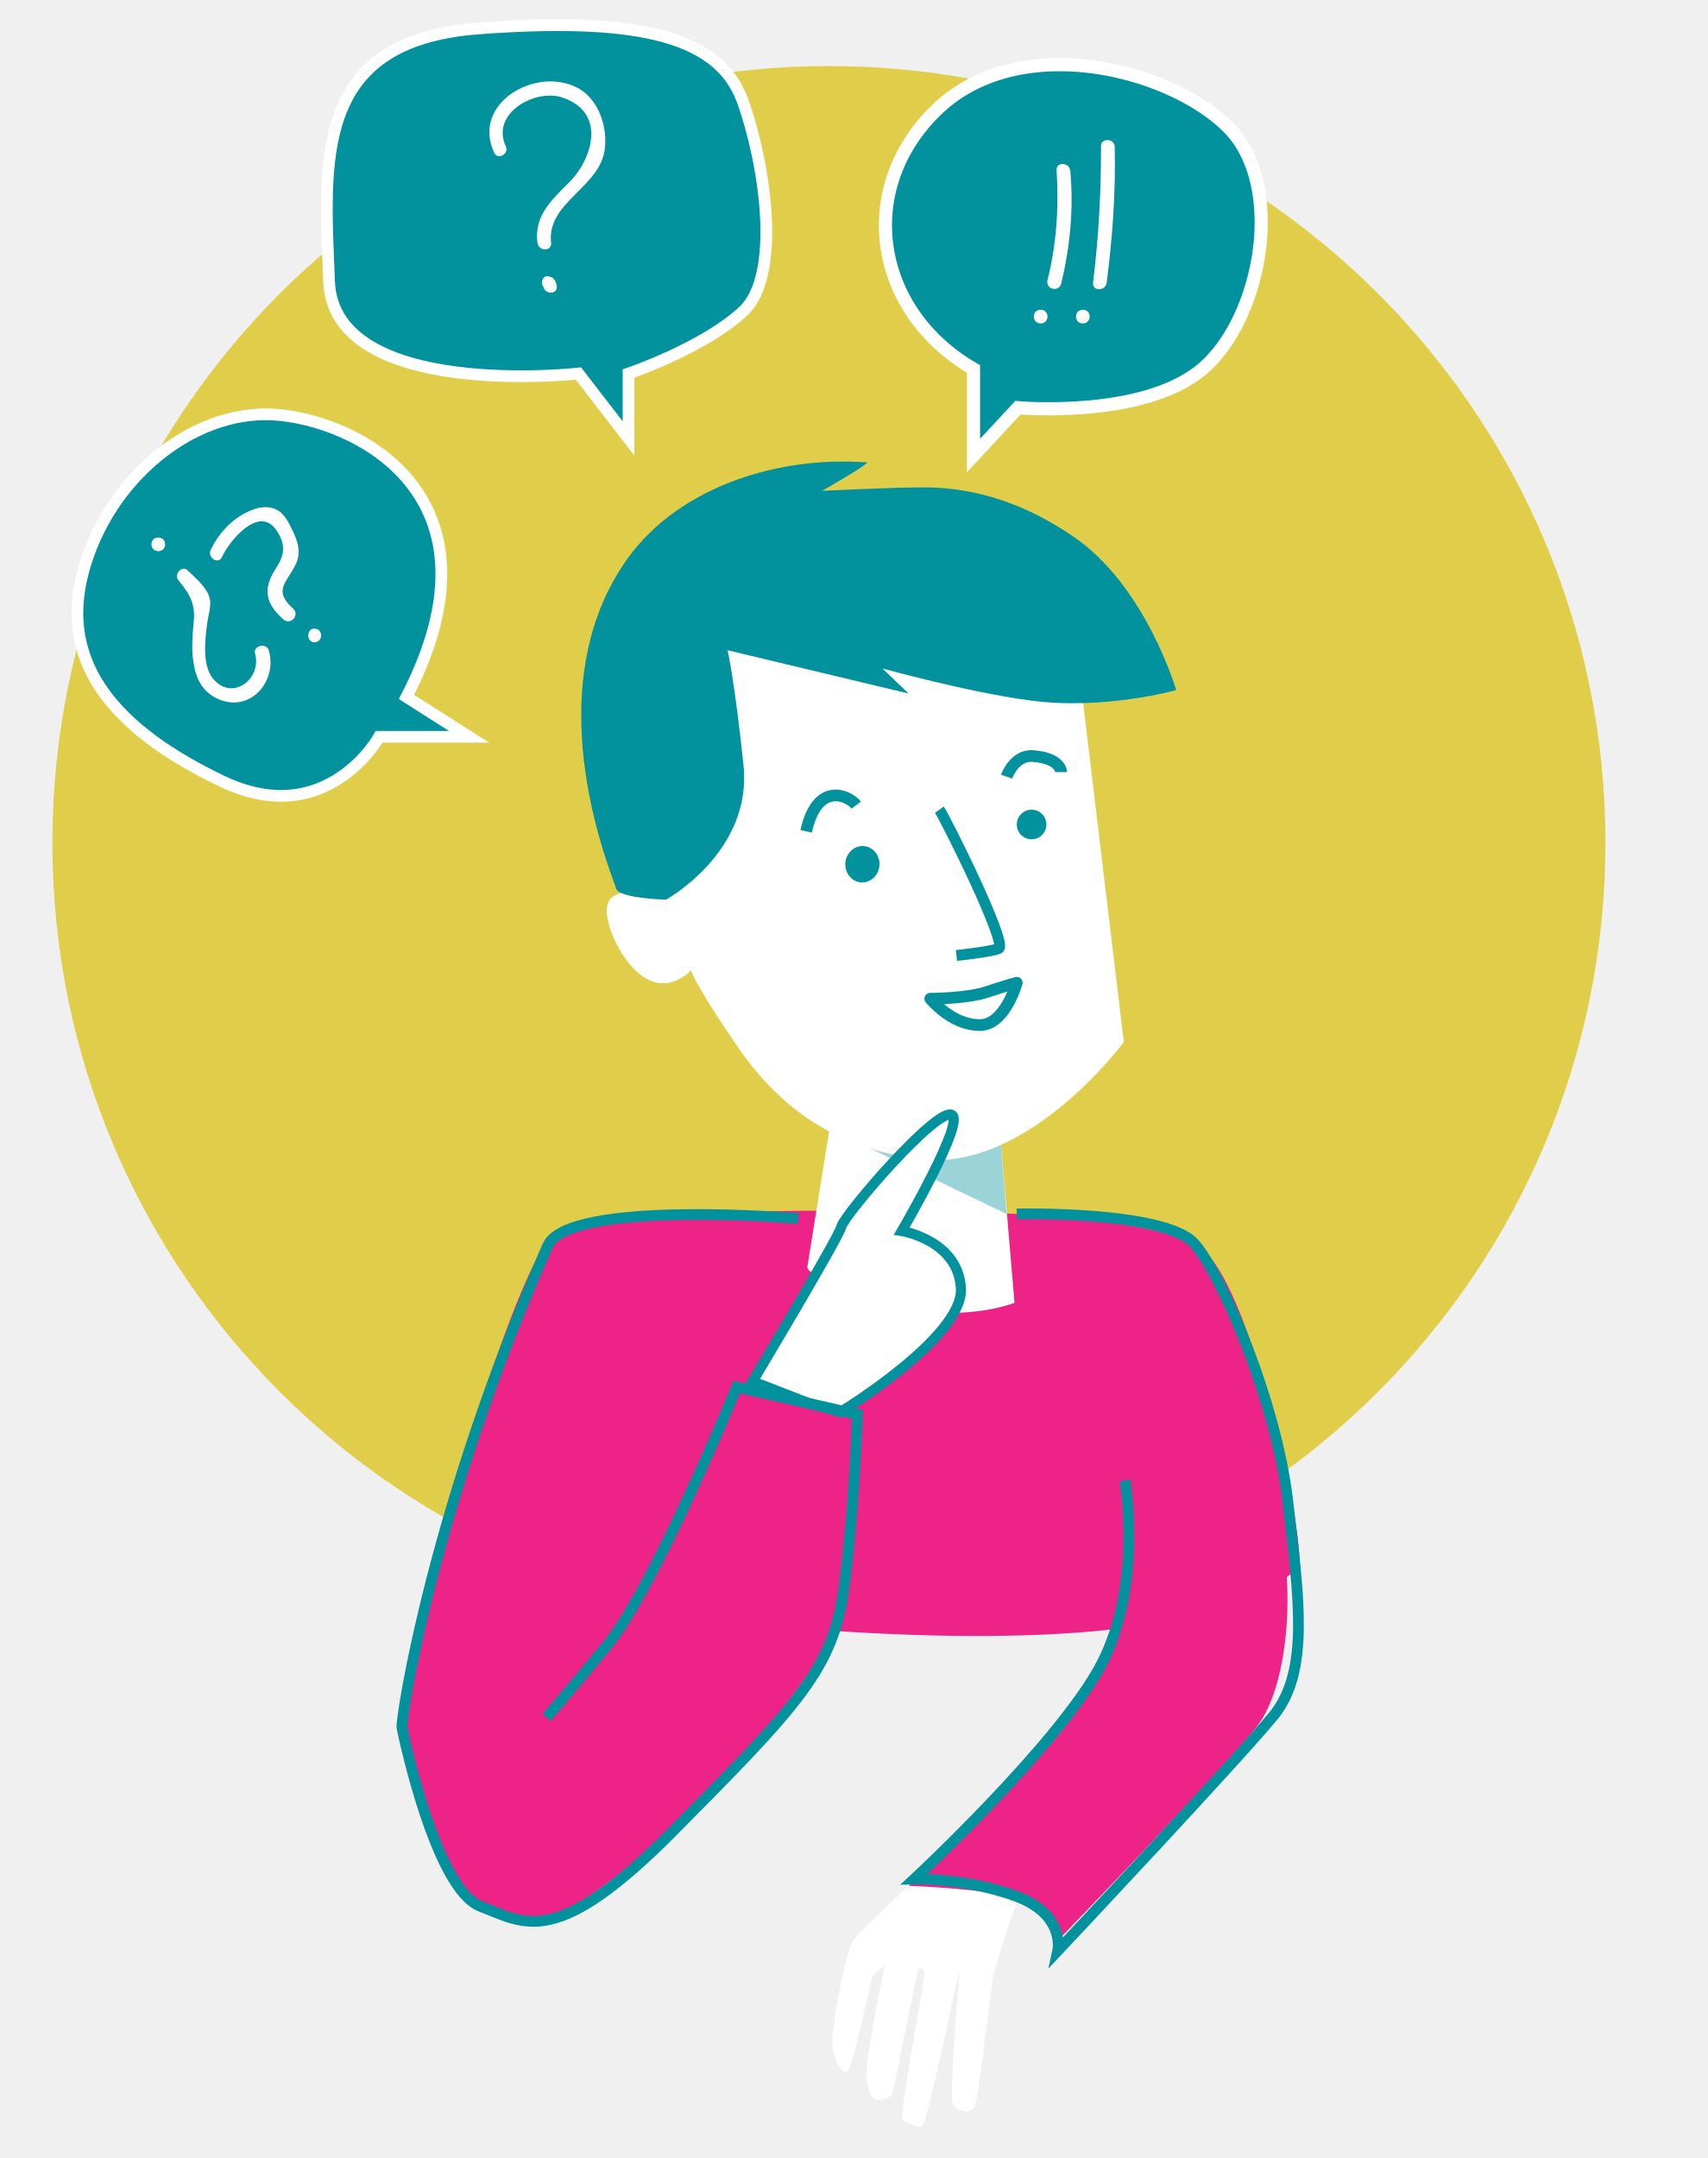
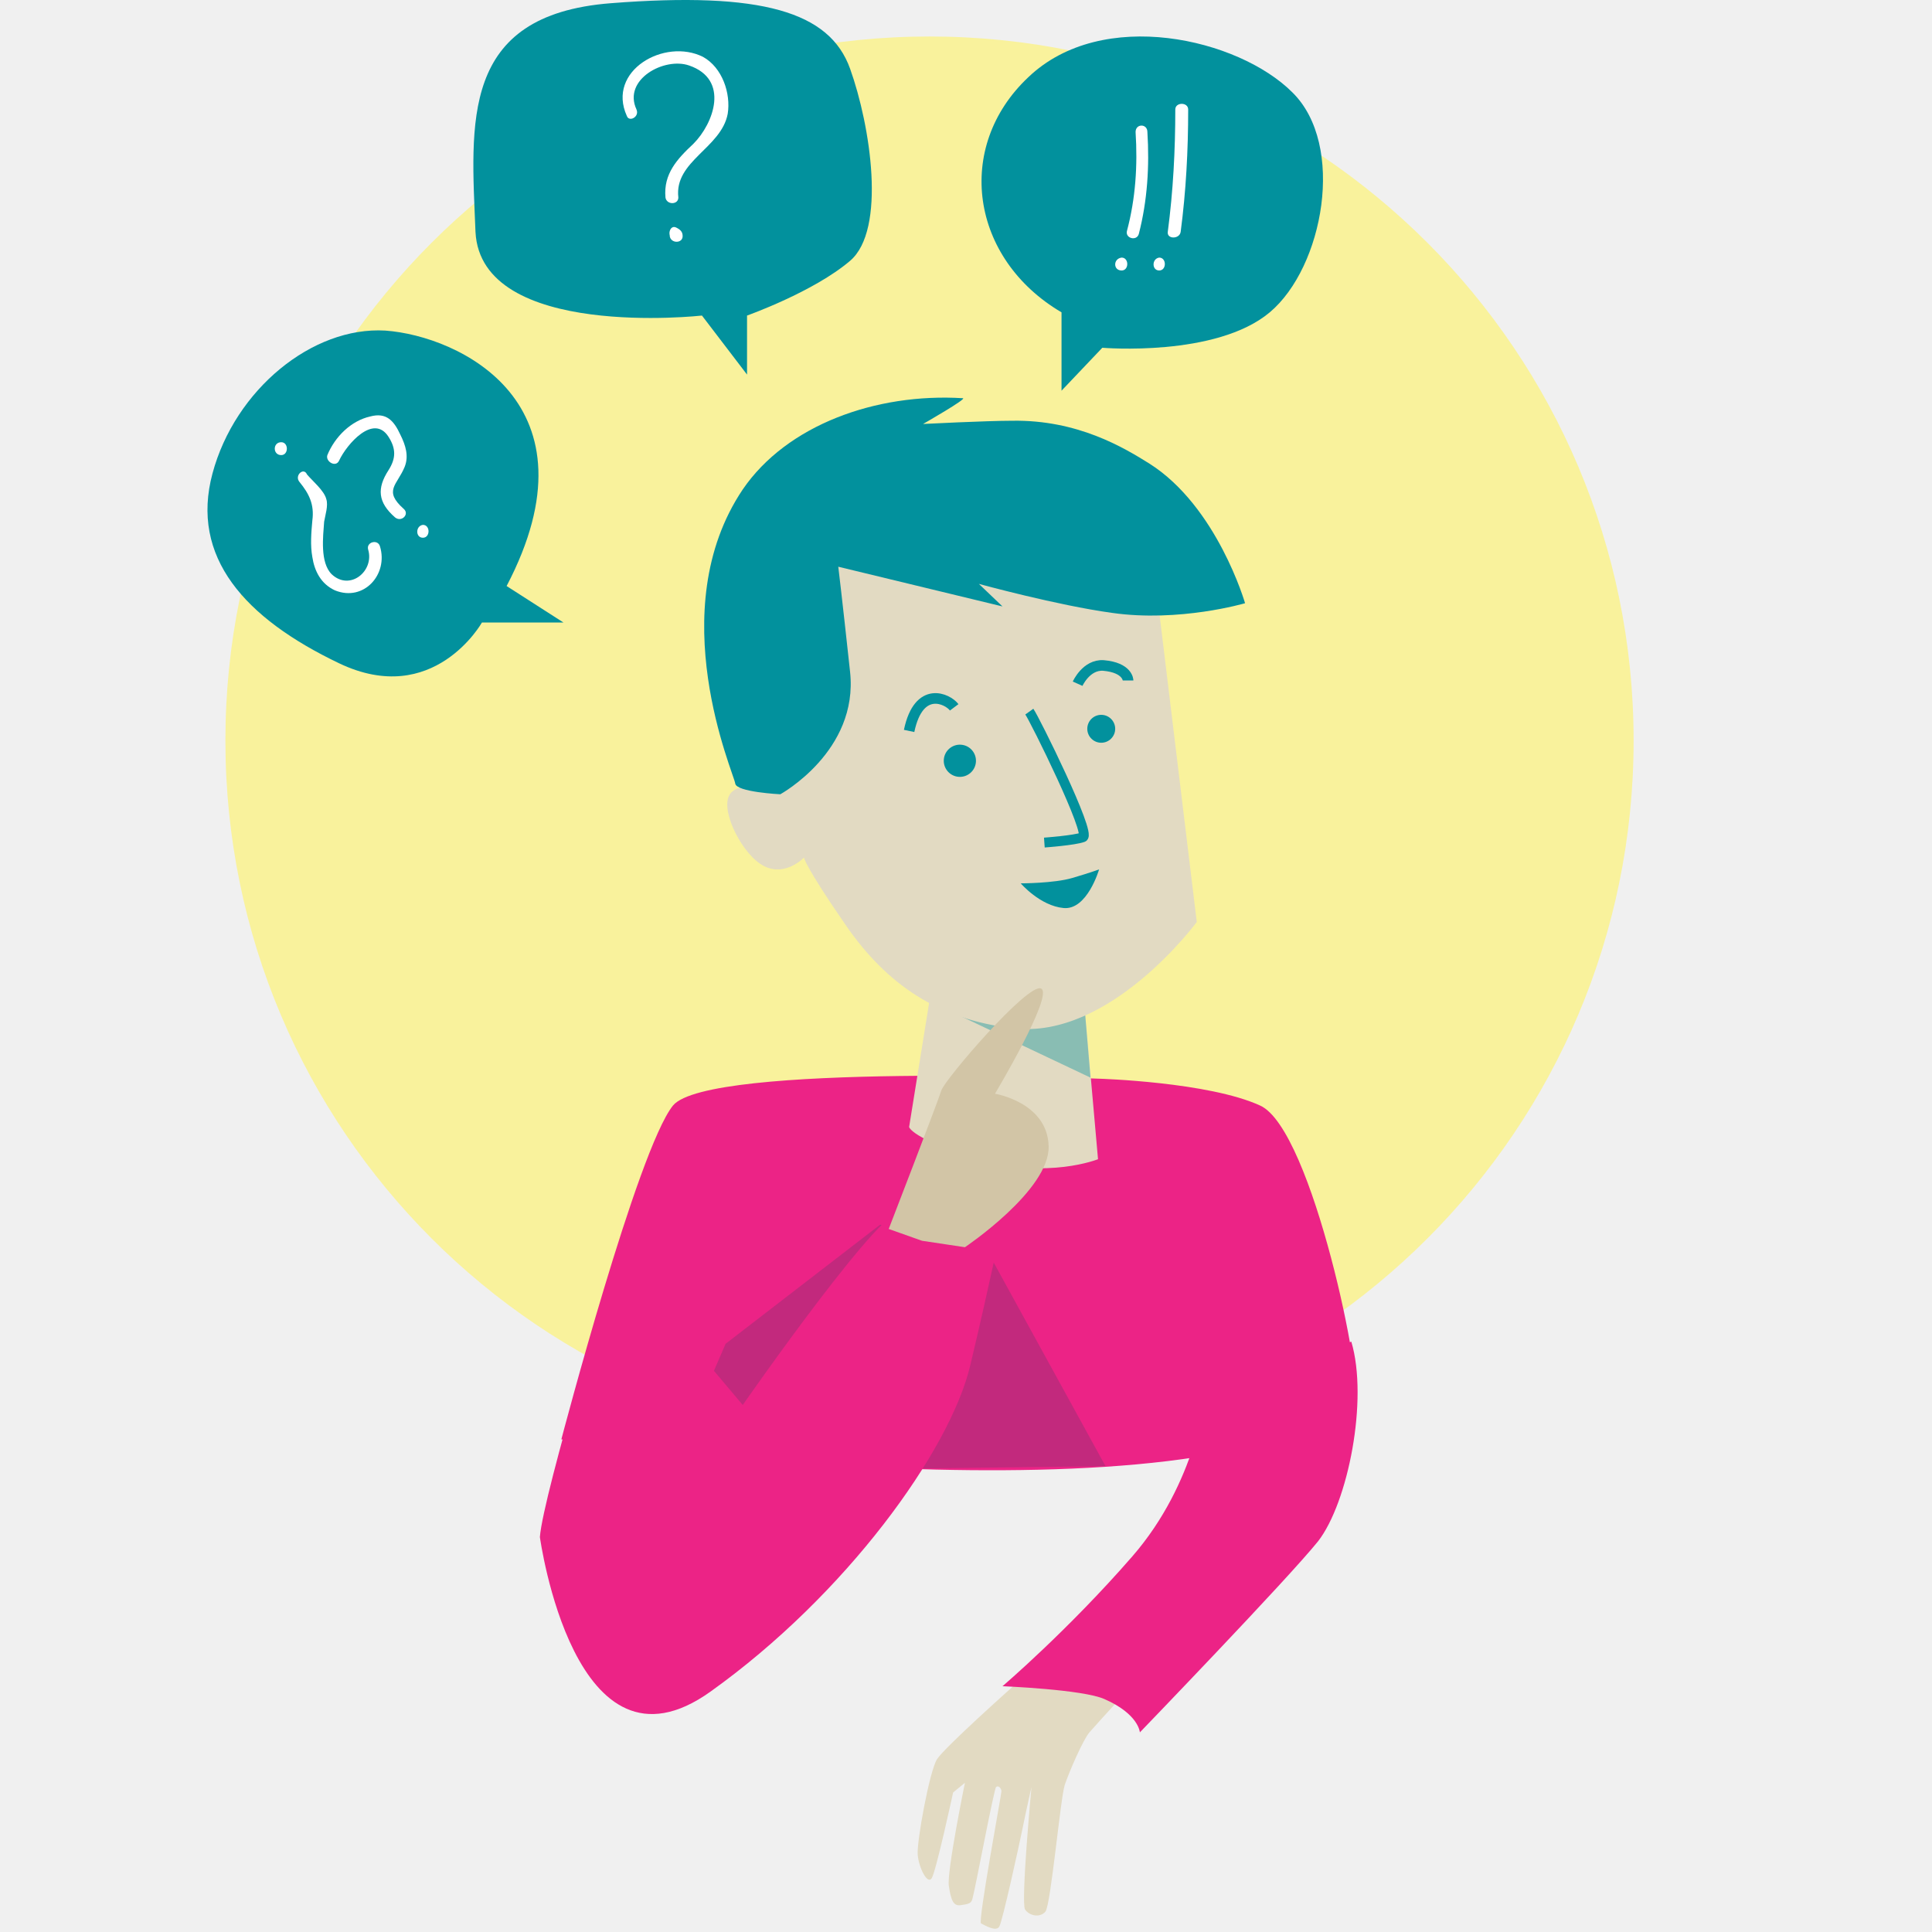
- <svg xmlns="http://www.w3.org/2000/svg" version="1.1" id="Layer_1" x="0px" y="0px" viewBox="0 0 150 189.5" style="enable-background:new 0 0 150 189.5;" xml:space="preserve">
+ <svg xmlns="http://www.w3.org/2000/svg" version="1.1" id="Capa_1" x="0px" y="0px" viewBox="-432.6 331.2 180 180" style="enable-background:new -432.6 331.2 180 180;" xml:space="preserve">
  <style type="text/css">
- 	.st0{fill:none;stroke:#FFFFFF;stroke-width:1.716;stroke-miterlimit:10;}
- 	.st1{fill:#FAF39D;}
- 	.st2{fill:#E0CE4B;}
- 	.st3{fill:#ED2387;}
- 	.st4{fill:#FFFFFF;}
- 	.st5{opacity:0.4;fill:#02929E;}
- 	.st6{fill:none;stroke:#02929E;stroke-width:0.955;stroke-miterlimit:10;}
- 	.st7{fill:#02929E;}
- 	.st8{fill:none;stroke:#02929E;stroke-width:1.028;stroke-miterlimit:10;}
- 	.st9{fill:none;stroke:#02929E;stroke-width:1.028;stroke-linecap:round;stroke-linejoin:round;stroke-miterlimit:10;}
- 	.st10{fill:#02929E;stroke:#FFFFFF;stroke-width:1.028;stroke-miterlimit:10;}
- 	.st11{fill:#02929E;stroke:#FFFFFF;stroke-width:1.153;stroke-miterlimit:10;}
- 	.st12{fill:#FFFFFF;stroke:#02929E;stroke-width:0.888;stroke-miterlimit:10;}
- 	.st13{fill:none;stroke:#02929E;stroke-width:0.946;stroke-miterlimit:10;}
+ 	.st0{display:none;}
+ 	.st1{display:inline;}
+ 	.st2{fill:#C52375;}
+ 	.st3{clip-path:url(#SVGID_2_);fill:#E6E8EA;}
+ 	.st4{clip-path:url(#SVGID_4_);fill:#E3DBC3;}
+ 	.st5{opacity:0.4;clip-path:url(#SVGID_6_);fill:#02929E;enable-background:new    ;}
+ 	.st6{clip-path:url(#SVGID_8_);fill:#E3DBC3;}
+ 	.st7{clip-path:url(#SVGID_10_);fill:#02929E;}
+ 	.st8{clip-path:url(#SVGID_12_);fill:#2C2827;}
+ 	.st9{clip-path:url(#SVGID_14_);fill:#B6B9BB;}
+ 	.st10{clip-path:url(#SVGID_16_);fill:#94999B;}
+ 	.st11{clip-path:url(#SVGID_18_);fill:#A7A9AC;}
+ 	.st12{clip-path:url(#SVGID_20_);fill:#A7A9AC;}
+ 	.st13{clip-path:url(#SVGID_22_);fill:#9E1F63;}
+ 	.st14{clip-path:url(#SVGID_24_);fill:#9E1F63;}
+ 	.st15{clip-path:url(#SVGID_26_);fill:none;stroke:#02929E;stroke-width:1.296;stroke-miterlimit:10;}
+ 	.st16{clip-path:url(#SVGID_28_);fill:#A7A9AC;}
+ 	.st17{clip-path:url(#SVGID_30_);fill:#A7A9AC;}
+ 	.st18{clip-path:url(#SVGID_32_);fill:#2C2827;}
+ 	.st19{clip-path:url(#SVGID_34_);}
+ 	.st20{fill:#2C2827;}
+ 	.st21{fill:#B6B9BB;}
+ 	.st22{clip-path:url(#SVGID_36_);fill:#E6E8EA;}
+ 	.st23{clip-path:url(#SVGID_38_);fill:#9AC3C1;}
+ 	.st24{clip-path:url(#SVGID_40_);fill:#9E9EA1;}
+ 	.st25{clip-path:url(#SVGID_42_);fill:#E3DBC3;}
+ 	.st26{clip-path:url(#SVGID_44_);fill:#CED1D3;}
+ 	.st27{clip-path:url(#SVGID_46_);fill:#E6E8EA;}
+ 	.st28{clip-path:url(#SVGID_48_);fill:#B3B7BA;}
+ 	.st29{clip-path:url(#SVGID_50_);fill:#CED1D3;}
+ 	.st30{clip-path:url(#SVGID_52_);fill:#E6E8EA;}
+ 	.st31{clip-path:url(#SVGID_54_);fill:#B3B7BA;}
+ 	.st32{clip-path:url(#SVGID_56_);fill:#CED1D3;}
+ 	.st33{clip-path:url(#SVGID_58_);fill:#E6E8EA;}
+ 	.st34{clip-path:url(#SVGID_60_);fill:#B3B7BA;}
+ 	.st35{clip-path:url(#SVGID_62_);fill:#CED1D3;}
+ 	.st36{clip-path:url(#SVGID_64_);fill:#E6E8EA;}
+ 	.st37{clip-path:url(#SVGID_66_);fill:#B3B7BA;}
+ 	.st38{clip-path:url(#SVGID_68_);fill:#CED1D3;}
+ 	.st39{clip-path:url(#SVGID_70_);fill:#E6E8EA;}
+ 	.st40{clip-path:url(#SVGID_72_);fill:#B3B7BA;}
+ 	.st41{clip-path:url(#SVGID_74_);fill:#CED1D3;}
+ 	.st42{clip-path:url(#SVGID_76_);fill:#E6E8EA;}
+ 	.st43{clip-path:url(#SVGID_78_);fill:#B3B7BA;}
+ 	.st44{clip-path:url(#SVGID_80_);fill:#CED1D3;}
+ 	.st45{clip-path:url(#SVGID_82_);fill:#E6E8EA;}
+ 	.st46{clip-path:url(#SVGID_84_);fill:#B3B7BA;}
+ 	.st47{clip-path:url(#SVGID_86_);fill:#CED1D3;}
+ 	.st48{clip-path:url(#SVGID_88_);fill:#E6E8EA;}
+ 	.st49{clip-path:url(#SVGID_90_);fill:#B3B7BA;}
+ 	.st50{clip-path:url(#SVGID_92_);fill:#E0CE4B;}
+ 	.st51{clip-path:url(#SVGID_94_);fill:#00AEEF;}
+ 	.st52{clip-path:url(#SVGID_96_);fill:#0A7393;}
+ 	.st53{opacity:0.22;clip-path:url(#SVGID_98_);fill:#5D5E5E;enable-background:new    ;}
+ 	.st54{clip-path:url(#SVGID_100_);fill:#5D5E5E;}
+ 	.st55{clip-path:url(#SVGID_102_);fill:#95D8EA;}
+ 	.st56{clip-path:url(#SVGID_104_);fill:#0A7393;}
+ 	.st57{clip-path:url(#SVGID_106_);fill:#00AEEF;}
+ 	.st58{clip-path:url(#SVGID_108_);fill:#FFFFFF;}
+ 	.st59{clip-path:url(#SVGID_110_);fill:#E3DBC3;}
+ 	.st60{clip-path:url(#SVGID_112_);fill:#E3DBC3;}
+ 	.st61{clip-path:url(#SVGID_114_);fill:#E0CE4B;}
+ 	.st62{clip-path:url(#SVGID_116_);fill:#FFFFFF;}
+ 	.st63{clip-path:url(#SVGID_118_);fill:#FFFFFF;}
+ 	.st64{clip-path:url(#SVGID_120_);fill:#FFFFFF;}
+ 	.st65{clip-path:url(#SVGID_122_);fill:#FFFFFF;}
+ 	.st66{clip-path:url(#SVGID_124_);fill:#FFFFFF;}
+ 	.st67{clip-path:url(#SVGID_126_);fill:#FFFFFF;}
+ 	.st68{clip-path:url(#SVGID_128_);fill:#FFFFFF;}
+ 	.st69{clip-path:url(#SVGID_130_);fill:#FFFFFF;}
+ 	.st70{clip-path:url(#SVGID_132_);fill:#ED2387;}
+ 	.st71{clip-path:url(#SVGID_134_);fill:#ED2387;}
+ 	.st72{display:inline;fill:#00AEEF;}
+ 	.st73{clip-path:url(#SVGID_136_);fill:none;}
+ 	.st74{clip-path:url(#SVGID_138_);fill:#C52375;}
+ 	.st75{clip-path:url(#SVGID_140_);}
+ 	.st76{fill:#E3DBC3;}
+ 	.st77{fill:#02929E;}
+ 	.st78{opacity:0.19;enable-background:new    ;}
+ 	.st79{opacity:0.4;fill:#02929E;enable-background:new    ;}
+ 	.st80{clip-path:url(#SVGID_142_);fill:#C52375;}
+ 	.st81{clip-path:url(#SVGID_144_);fill:#FFFFFF;}
+ 	.st82{clip-path:url(#SVGID_146_);}
+ 	.st83{clip-path:url(#SVGID_148_);}
+ 	.st84{clip-path:url(#SVGID_150_);}
+ 	.st85{clip-path:url(#SVGID_152_);}
+ 	.st86{clip-path:url(#SVGID_154_);}
+ 	.st87{clip-path:url(#SVGID_156_);}
+ 	.st88{clip-path:url(#SVGID_158_);}
+ 	
+ 		.st89{clip-path:url(#SVGID_160_);fill:none;stroke:#02929E;stroke-width:1.249;stroke-linecap:round;stroke-linejoin:round;stroke-miterlimit:10;}
+ 	
+ 		.st90{clip-path:url(#SVGID_162_);fill:none;stroke:#02929E;stroke-width:1.249;stroke-linecap:round;stroke-linejoin:round;stroke-miterlimit:10;}
+ 	.st91{clip-path:url(#SVGID_164_);}
+ 	.st92{clip-path:url(#SVGID_166_);fill:#E3DBC3;}
+ 	.st93{clip-path:url(#SVGID_168_);fill:#E3DBC3;}
+ 	.st94{clip-path:url(#SVGID_170_);fill:#00AEEF;}
+ 	.st95{clip-path:url(#SVGID_172_);fill:#00AEEF;}
+ 	.st96{clip-path:url(#SVGID_174_);fill:#E0CE4B;}
+ 	.st97{clip-path:url(#SVGID_176_);fill:#81184D;}
+ 	.st98{clip-path:url(#SVGID_178_);fill:#C52375;}
+ 	.st99{clip-path:url(#SVGID_180_);fill:#02929E;}
+ 	.st100{clip-path:url(#SVGID_182_);fill:#FFFFFF;}
+ 	.st101{clip-path:url(#SVGID_184_);fill:#81184D;}
+ 	.st102{clip-path:url(#SVGID_186_);fill:#81184D;}
+ 	.st103{clip-path:url(#SVGID_188_);fill:none;stroke:#02929E;stroke-width:0.424;stroke-miterlimit:10;}
+ 	.st104{clip-path:url(#SVGID_190_);fill:none;stroke:#02929E;stroke-width:0.424;stroke-miterlimit:10;}
+ 	.st105{clip-path:url(#SVGID_192_);fill:none;stroke:#02929E;stroke-width:0.424;stroke-miterlimit:10;}
+ 	.st106{clip-path:url(#SVGID_194_);fill:none;stroke:#02929E;stroke-width:0.424;stroke-miterlimit:10;}
+ 	.st107{clip-path:url(#SVGID_196_);fill:#E3DBC3;}
+ 	.st108{clip-path:url(#SVGID_198_);fill:#FFFFFF;}
+ 	.st109{clip-path:url(#SVGID_200_);fill:#FFFFFF;}
+ 	.st110{clip-path:url(#SVGID_202_);fill:#E3DBC3;}
+ 	.st111{clip-path:url(#SVGID_204_);fill:#02929E;}
+ 	.st112{clip-path:url(#SVGID_206_);fill:#02929E;}
+ 	.st113{clip-path:url(#SVGID_208_);fill:#02929E;}
+ 	.st114{clip-path:url(#SVGID_210_);fill:#02929E;}
+ 	.st115{clip-path:url(#SVGID_212_);fill:#E3DBC3;}
+ 	.st116{clip-path:url(#SVGID_214_);fill:#E3DBC3;}
+ 	.st117{clip-path:url(#SVGID_216_);fill:#E3DBC3;}
+ 	.st118{clip-path:url(#SVGID_218_);fill:#02929E;}
+ 	.st119{clip-path:url(#SVGID_220_);fill:#C52375;}
+ 	.st120{clip-path:url(#SVGID_222_);fill:#00AEEF;}
+ 	.st121{opacity:0.65;clip-path:url(#SVGID_224_);fill:#FFFFFF;enable-background:new    ;}
+ 	.st122{clip-path:url(#SVGID_226_);fill:#C52375;}
+ 	.st123{opacity:0.4;clip-path:url(#SVGID_228_);}
+ 	.st124{clip-path:url(#SVGID_230_);fill:none;}
+ 	.st125{clip-path:url(#SVGID_232_);fill:#FFFFFF;}
+ 	.st126{clip-path:url(#SVGID_234_);fill:#FFFFFF;}
+ 	.st127{clip-path:url(#SVGID_236_);fill:#FFFFFF;}
+ 	.st128{clip-path:url(#SVGID_238_);}
+ 	.st129{fill:#FFFFFF;}
+ 	.st130{fill:#00AEEF;}
+ 	.st131{opacity:0.4;}
+ 	.st132{fill:none;}
+ 	.st133{clip-path:url(#SVGID_240_);fill:#FFFFFF;}
+ 	.st134{clip-path:url(#SVGID_242_);fill:#FFFFFF;}
+ 	.st135{display:inline;fill:#C52375;}
+ 	.st136{clip-path:url(#SVGID_244_);fill:#E3DBC3;}
+ 	.st137{opacity:0.67;clip-path:url(#SVGID_246_);fill:#E3DBC3;enable-background:new    ;}
+ 	.st138{clip-path:url(#SVGID_248_);fill:#FFFFFF;}
+ 	.st139{clip-path:url(#SVGID_250_);fill:#E0CE4B;}
+ 	.st140{opacity:0.67;clip-path:url(#SVGID_252_);fill:#E3DBC3;enable-background:new    ;}
+ 	.st141{clip-path:url(#SVGID_254_);fill:#00AEEF;}
+ 	.st142{clip-path:url(#SVGID_256_);}
+ 	.st143{clip-path:url(#SVGID_258_);}
+ 	.st144{clip-path:url(#SVGID_260_);}
+ 	.st145{clip-path:url(#SVGID_262_);}
+ 	.st146{clip-path:url(#SVGID_264_);}
+ 	.st147{clip-path:url(#SVGID_266_);}
+ 	.st148{fill:#02919D;}
+ 	.st149{fill:#C42275;}
+ 	.st150{clip-path:url(#SVGID_268_);fill:#C42275;}
+ 	.st151{clip-path:url(#SVGID_268_);fill:#FFFFFF;}
+ 	.st152{clip-path:url(#SVGID_268_);fill:#231F20;}
+ 	
+ 		.st153{clip-path:url(#SVGID_268_);fill:none;stroke:#02919D;stroke-width:1.249;stroke-linecap:round;stroke-linejoin:round;stroke-miterlimit:10;}
+ 	.st154{clip-path:url(#SVGID_268_);fill:#E2DAC2;}
+ 	.st155{clip-path:url(#SVGID_268_);fill:#00ADEE;}
+ 	.st156{fill:#00ADEE;}
+ 	.st157{clip-path:url(#SVGID_270_);fill:#02919D;}
+ 	.st158{clip-path:url(#SVGID_270_);fill:#C42275;}
+ 	.st159{clip-path:url(#SVGID_270_);fill:#00ADEE;}
+ 	.st160{opacity:0.65;clip-path:url(#SVGID_270_);fill:#FFFFFF;}
+ 	.st161{opacity:0.4;clip-path:url(#SVGID_270_);}
+ 	.st162{clip-path:url(#SVGID_270_);fill:none;}
+ 	.st163{clip-path:url(#SVGID_270_);fill:#FFFFFF;}
+ 	.st164{clip-path:url(#SVGID_270_);}
+ 	.st165{clip-path:url(#SVGID_272_);fill:#DFCD4B;}
+ 	.st166{clip-path:url(#SVGID_272_);fill:#81184D;}
+ 	.st167{clip-path:url(#SVGID_272_);fill:#C42275;}
+ 	.st168{clip-path:url(#SVGID_272_);fill:#02919D;}
+ 	.st169{clip-path:url(#SVGID_272_);fill:#FFFFFF;}
+ 	.st170{clip-path:url(#SVGID_272_);fill:none;stroke:#02919D;stroke-width:0.424;stroke-miterlimit:10;}
+ 	.st171{clip-path:url(#SVGID_272_);fill:#E2DAC2;}
+ 	.st172{clip-path:url(#SVGID_272_);fill:#CEB993;}
+ 	.st173{clip-path:url(#SVGID_274_);fill:none;}
+ 	.st174{clip-path:url(#SVGID_274_);fill:#C42275;}
+ 	.st175{clip-path:url(#SVGID_274_);}
+ 	.st176{fill:#E2DAC2;}
+ 	.st177{fill:#0B7F82;}
+ 	.st178{opacity:0.4;fill:#02919D;}
+ 	.st179{clip-path:url(#SVGID_276_);fill:#E6E8E9;}
+ 	.st180{clip-path:url(#SVGID_276_);fill:#E2DAC2;}
+ 	.st181{opacity:0.4;clip-path:url(#SVGID_276_);fill:#02919D;}
+ 	.st182{clip-path:url(#SVGID_276_);fill:#02919D;}
+ 	.st183{clip-path:url(#SVGID_276_);fill:#2C2827;}
+ 	.st184{clip-path:url(#SVGID_276_);fill:#B6B8BA;}
+ 	.st185{clip-path:url(#SVGID_276_);fill:#93989A;}
+ 	.st186{clip-path:url(#SVGID_276_);fill:#A6A8AB;}
+ 	.st187{clip-path:url(#SVGID_276_);fill:#9E1F63;}
+ 	.st188{clip-path:url(#SVGID_276_);fill:none;stroke:#02919D;stroke-width:1.296;stroke-miterlimit:10;}
+ 	.st189{clip-path:url(#SVGID_276_);}
+ 	.st190{fill:#B6B8BA;}
+ 	.st191{clip-path:url(#SVGID_276_);fill:#99C3C0;}
+ 	.st192{clip-path:url(#SVGID_276_);fill:#9D9DA1;}
+ 	.st193{clip-path:url(#SVGID_276_);fill:#CDD1D3;}
+ 	.st194{clip-path:url(#SVGID_276_);fill:#B3B7BA;}
+ 	.st195{fill:#CEB993;}
+ 	.st196{fill:#DFCD4B;}
+ 	.st197{clip-path:url(#SVGID_278_);fill:#DFCD4B;}
+ 	.st198{clip-path:url(#SVGID_278_);fill:#00ADEE;}
+ 	.st199{clip-path:url(#SVGID_278_);fill:#097493;}
+ 	.st200{opacity:0.22;clip-path:url(#SVGID_278_);fill:#5E5E5E;}
+ 	.st201{clip-path:url(#SVGID_278_);fill:#5E5E5E;}
+ 	.st202{clip-path:url(#SVGID_278_);fill:#93D7EA;}
+ 	.st203{clip-path:url(#SVGID_278_);fill:#FFFFFF;}
+ 	.st204{clip-path:url(#SVGID_278_);fill:#E2DAC2;}
+ 	.st205{clip-path:url(#SVGID_278_);fill:#EC2386;}
+ 	.st206{fill:#F9F29C;}
+ 	.st207{fill:#DDD26C;}
+ 	.st208{fill:none;stroke:#02919D;stroke-width:0.926;stroke-miterlimit:10;}
+ 	.st209{clip-path:url(#SVGID_280_);fill:#00ADEE;}
+ 	.st210{clip-path:url(#SVGID_280_);fill:#BCB29B;}
+ 	.st211{opacity:0.4;clip-path:url(#SVGID_280_);fill:#02919D;}
+ 	.st212{clip-path:url(#SVGID_280_);fill:none;stroke:#02919D;stroke-width:1.627;stroke-miterlimit:10;}
+ 	.st213{clip-path:url(#SVGID_280_);fill:#02919D;}
+ 	.st214{fill:#EC2386;}
+ 	.st215{clip-path:url(#SVGID_282_);fill:#F9F29C;}
+ 	.st216{clip-path:url(#SVGID_282_);fill:#E2DAC2;}
+ 	.st217{opacity:0.4;clip-path:url(#SVGID_282_);fill:#02919D;}
+ 	.st218{clip-path:url(#SVGID_282_);fill:none;stroke:#02919D;stroke-width:1.619;stroke-miterlimit:10;}
+ 	.st219{clip-path:url(#SVGID_282_);fill:#02919D;}
+ 	.st220{clip-path:url(#SVGID_282_);fill:#EC2386;}
+ 	.st221{clip-path:url(#SVGID_282_);fill:none;stroke:#00ADEE;stroke-width:1.619;stroke-miterlimit:10;}
+ 	.st222{clip-path:url(#SVGID_282_);fill:none;stroke:#00ADEE;stroke-width:1.439;stroke-miterlimit:10;}
+ 	.st223{clip-path:url(#SVGID_282_);fill:none;stroke:#00ADEE;stroke-width:1.115;stroke-miterlimit:10;}
+ 	.st224{fill:#B61F70;}
+ 	.st225{clip-path:url(#SVGID_284_);fill:none;stroke:#231F20;stroke-width:0.888;stroke-miterlimit:10;}
+ 	.st226{clip-path:url(#SVGID_284_);fill:#EC2386;}
+ 	.st227{clip-path:url(#SVGID_284_);fill:#F9F29C;}
+ 	.st228{clip-path:url(#SVGID_284_);fill:#BCB29B;}
+ 	.st229{opacity:0.4;clip-path:url(#SVGID_284_);fill:#02919D;}
+ 	.st230{clip-path:url(#SVGID_284_);fill:#DDD26C;}
+ 	.st231{clip-path:url(#SVGID_284_);}
+ 	.st232{fill:none;stroke:#02919D;stroke-width:1.447;stroke-linejoin:round;stroke-miterlimit:10;}
+ 	.st233{fill:#FFFFFF;stroke:#02919D;stroke-width:1.615;stroke-linejoin:round;stroke-miterlimit:10;}
+ 	.st234{fill:none;stroke:#02919D;stroke-width:1.238;stroke-miterlimit:10;}
+ 	.st235{clip-path:url(#SVGID_284_);fill:none;stroke:#02919D;stroke-width:0.998;stroke-miterlimit:10;}
+ 	.st236{clip-path:url(#SVGID_286_);fill:#F9F29C;}
+ 	.st237{clip-path:url(#SVGID_286_);fill:#BCB29B;}
+ 	.st238{opacity:0.4;clip-path:url(#SVGID_286_);fill:#02919D;}
+ 	.st239{clip-path:url(#SVGID_286_);fill:none;stroke:#02919D;stroke-width:1.49;stroke-miterlimit:10;}
+ 	.st240{clip-path:url(#SVGID_286_);fill:#02919D;}
+ 	.st241{clip-path:url(#SVGID_286_);fill:none;stroke:#02919D;stroke-width:1.191;stroke-miterlimit:10;}
+ 	.st242{clip-path:url(#SVGID_286_);fill:none;stroke:#02919D;stroke-width:1.605;stroke-miterlimit:10;}
+ 	.st243{clip-path:url(#SVGID_288_);fill:none;stroke:#231F20;stroke-width:0.826;stroke-miterlimit:10;}
+ 	.st244{clip-path:url(#SVGID_288_);fill:#02919D;}
+ 	.st245{clip-path:url(#SVGID_288_);fill:#EC2386;}
+ 	.st246{clip-path:url(#SVGID_288_);fill:#E2DAC2;}
+ 	.st247{opacity:0.4;clip-path:url(#SVGID_288_);fill:#02919D;}
+ 	.st248{clip-path:url(#SVGID_288_);fill:none;stroke:#02919D;stroke-width:1.363;stroke-miterlimit:10;}
+ 	.st249{clip-path:url(#SVGID_288_);fill:none;stroke:#02919D;stroke-width:1.503;stroke-linejoin:round;stroke-miterlimit:10;}
+ 	.st250{clip-path:url(#SVGID_288_);fill:#FFFFFF;stroke:#02919D;stroke-width:1.503;stroke-linejoin:round;stroke-miterlimit:10;}
+ 	.st251{clip-path:url(#SVGID_290_);fill:none;stroke:#231F20;stroke-width:0.832;stroke-miterlimit:10;}
+ 	.st252{clip-path:url(#SVGID_290_);fill:#00ADEE;}
+ 	.st253{clip-path:url(#SVGID_290_);fill:#F9F29C;}
+ 	.st254{clip-path:url(#SVGID_290_);fill:#E2DAC2;}
+ 	.st255{opacity:0.4;clip-path:url(#SVGID_290_);fill:#02919D;}
+ 	.st256{clip-path:url(#SVGID_290_);fill:none;stroke:#02919D;stroke-width:1.372;stroke-miterlimit:10;}
+ 	.st257{clip-path:url(#SVGID_290_);fill:#02919D;}
+ 	.st258{clip-path:url(#SVGID_290_);fill:none;stroke:#02919D;stroke-width:1.513;stroke-linejoin:round;stroke-miterlimit:10;}
+ 	.st259{clip-path:url(#SVGID_290_);fill:#FFFFFF;stroke:#02919D;stroke-width:1.513;stroke-linejoin:round;stroke-miterlimit:10;}
+ 	.st260{clip-path:url(#SVGID_290_);fill:none;stroke:#EC2386;stroke-width:1.625;stroke-miterlimit:10;}
+ 	.st261{clip-path:url(#SVGID_290_);fill:none;stroke:#EC2386;stroke-width:1.405;stroke-miterlimit:10;}
+ 	.st262{clip-path:url(#SVGID_290_);fill:#EC2386;}
+ 	.st263{clip-path:url(#SVGID_290_);fill:#DDD26C;}
+ 	.st264{clip-path:url(#SVGID_292_);fill:none;stroke:#02919D;stroke-width:1.621;stroke-miterlimit:10;}
+ 	.st265{clip-path:url(#SVGID_292_);fill:#EC2386;}
+ 	.st266{clip-path:url(#SVGID_292_);fill:#E2DAC2;}
+ 	.st267{opacity:0.4;clip-path:url(#SVGID_292_);fill:#02919D;}
+ 	.st268{clip-path:url(#SVGID_292_);fill:#F9F29C;}
+ 	.st269{clip-path:url(#SVGID_292_);fill:#02919D;}
+ 	.st270{clip-path:url(#SVGID_292_);fill:none;stroke:#02919D;stroke-width:1.726;stroke-miterlimit:10;}
+ 	.st271{clip-path:url(#SVGID_292_);fill:none;stroke:#02919D;stroke-width:1.827;stroke-miterlimit:10;}
+ 	.st272{clip-path:url(#SVGID_294_);}
+ 	.st273{clip-path:url(#SVGID_294_);fill:#EC2386;}
+ 	.st274{clip-path:url(#SVGID_294_);fill:none;stroke:#231F20;stroke-width:0.824;stroke-miterlimit:10;}
+ 	.st275{clip-path:url(#SVGID_294_);fill:#02919D;}
+ 	.st276{clip-path:url(#SVGID_294_);fill:#E2DAC2;}
+ 	.st277{opacity:0.4;clip-path:url(#SVGID_294_);fill:#02919D;}
+ 	.st278{clip-path:url(#SVGID_294_);fill:none;stroke:#02919D;stroke-width:1.359;stroke-miterlimit:10;}
+ 	.st279{clip-path:url(#SVGID_294_);fill:none;stroke:#02919D;stroke-width:1.498;stroke-linejoin:round;stroke-miterlimit:10;}
+ 	.st280{clip-path:url(#SVGID_294_);fill:#FFFFFF;stroke:#02919D;stroke-width:1.498;stroke-linejoin:round;stroke-miterlimit:10;}
+ 	.st281{clip-path:url(#SVGID_294_);fill:none;stroke:#02919D;stroke-width:1.148;stroke-miterlimit:10;}
+ 	.st282{clip-path:url(#SVGID_294_);fill:none;stroke:#FFFFFF;stroke-width:0.574;stroke-linecap:round;stroke-miterlimit:10;}
+ 	.st283{clip-path:url(#SVGID_294_);fill:#0B7F82;}
+ 	.st284{clip-path:url(#SVGID_294_);fill:#B61F70;}
+ 	.st285{clip-path:url(#SVGID_296_);fill:#02919D;}
+ 	.st286{clip-path:url(#SVGID_296_);fill:#0B7F82;}
+ 	.st287{clip-path:url(#SVGID_296_);fill:none;stroke:#231F20;stroke-width:0.834;stroke-miterlimit:10;}
+ 	.st288{clip-path:url(#SVGID_296_);fill:#EC2386;}
+ 	.st289{clip-path:url(#SVGID_296_);fill:#BCB29B;}
+ 	.st290{opacity:0.4;clip-path:url(#SVGID_296_);fill:#02919D;}
+ 	.st291{clip-path:url(#SVGID_296_);fill:none;stroke:#02919D;stroke-width:1.375;stroke-miterlimit:10;}
+ 	.st292{clip-path:url(#SVGID_296_);fill:none;stroke:#02919D;stroke-width:1.516;stroke-linejoin:round;stroke-miterlimit:10;}
+ 	.st293{clip-path:url(#SVGID_296_);fill:#FFFFFF;stroke:#02919D;stroke-width:1.516;stroke-linejoin:round;stroke-miterlimit:10;}
+ 	.st294{clip-path:url(#SVGID_296_);fill:none;stroke:#02919D;stroke-width:1.162;stroke-miterlimit:10;}
+ 	.st295{clip-path:url(#SVGID_296_);fill:none;stroke:#EC2386;stroke-width:1.162;stroke-miterlimit:10;}
+ 	.st296{clip-path:url(#SVGID_298_);fill:#00ADEE;}
+ 	.st297{clip-path:url(#SVGID_298_);fill:#E2DAC2;}
+ 	.st298{opacity:0.4;clip-path:url(#SVGID_298_);fill:#02919D;}
+ 	.st299{clip-path:url(#SVGID_298_);fill:none;stroke:#02919D;stroke-width:1.608;stroke-miterlimit:10;}
+ 	.st300{clip-path:url(#SVGID_298_);fill:#02919D;}
+ 	.st301{clip-path:url(#SVGID_298_);fill:#EC2386;}
+ 	.st302{clip-path:url(#SVGID_298_);}
+ 	.st303{clip-path:url(#SVGID_300_);}
+ 	.st304{clip-path:url(#SVGID_302_);fill:none;stroke:#231F20;stroke-width:0.829;stroke-miterlimit:10;}
+ 	.st305{clip-path:url(#SVGID_302_);fill:#F9F29C;}
+ 	.st306{clip-path:url(#SVGID_302_);fill:#02919D;}
+ 	.st307{clip-path:url(#SVGID_302_);fill:#BCB29B;}
+ 	.st308{opacity:0.4;clip-path:url(#SVGID_302_);fill:#02919D;}
+ 	.st309{clip-path:url(#SVGID_302_);fill:none;stroke:#02919D;stroke-width:1.367;stroke-miterlimit:10;}
+ 	.st310{clip-path:url(#SVGID_302_);fill:none;stroke:#02919D;stroke-width:1.508;stroke-linejoin:round;stroke-miterlimit:10;}
+ 	.st311{clip-path:url(#SVGID_302_);fill:none;stroke:#00ADEE;stroke-width:1.619;stroke-miterlimit:10;}
+ 	.st312{clip-path:url(#SVGID_302_);fill:none;stroke:#00ADEE;stroke-width:1.399;stroke-miterlimit:10;}
+ 	.st313{clip-path:url(#SVGID_302_);}
+ 	.st314{clip-path:url(#SVGID_302_);fill:#0B7F82;}
+ 	.st315{clip-path:url(#SVGID_302_);fill:#00ADEE;}
+ 	.st316{clip-path:url(#SVGID_304_);fill:#EC2386;}
+ 	.st317{clip-path:url(#SVGID_304_);fill:#E2DAC2;}
+ 	.st318{opacity:0.4;clip-path:url(#SVGID_304_);fill:#02919D;}
+ 	.st319{clip-path:url(#SVGID_304_);fill:#F9F29C;}
+ 	.st320{clip-path:url(#SVGID_304_);fill:none;stroke:#02919D;stroke-width:1.37;stroke-miterlimit:10;}
+ 	.st321{clip-path:url(#SVGID_304_);fill:#02919D;}
+ 	.st322{clip-path:url(#SVGID_304_);fill:none;stroke:#02919D;stroke-width:1.605;stroke-miterlimit:10;}
+ 	.st323{clip-path:url(#SVGID_304_);fill:#DDD26C;}
+ 	.st324{fill:none;stroke:#FFFFFF;stroke-width:1.651;stroke-miterlimit:10;}
+ 	.st325{fill:none;stroke:#02919D;stroke-width:0.919;stroke-miterlimit:10;}
+ 	.st326{fill:none;stroke:#02919D;stroke-width:0.989;stroke-miterlimit:10;}
+ 	.st327{fill:#C2297D;}
+ 	.st328{fill:#D2C5A6;}
</style>
-   <g>
-     <path class="st0" d="M3.5,181.7" />
-     <path class="st1" d="M147.1,70" />
-     <circle class="st2" cx="72.8" cy="74" r="68.2" />
-     <path class="st3" d="M114,137.7c1-0.9-4.1-26.2-9.1-28.5c-5-2.3-15.6-2.6-15.6-2.6s-37.9-1.6-41.3,2.6   c-3.4,4.2-10.5,29.5-10.5,29.5S99.5,150.5,114,137.7z" />
-     <path class="st4" d="M87.8,99.1l1.3,15.3c0,0-4.9,2-11.5,0s-6.7-3.1-6.7-3.1l2.6-16.2L87.8,99.1z" />
-     <polygon class="st5" points="87.8,99.1 88.4,106.6 72.8,99.1 73.5,95.2  " />
-     <path class="st4" d="M95.1,61.5l3.6,30c0,0-8.4,11.4-17.8,10.3c-7.3-0.9-12.3-4.3-16.2-10c-3.9-5.7-4-6.6-4-6.6s-1.7,1.9-3.8,0.8   c-2.1-1-4.1-5.1-3.5-6.7s4-0.8,4-0.8S57.9,59,61.7,56C65.5,53.1,95.1,61.5,95.1,61.5z" />
-     <path class="st6" d="M82.5,71.1c0.5,0.7,6.1,11.9,5.2,12.2c-0.8,0.3-3.7,0.6-3.7,0.6" />
-     <circle class="st7" cx="90.6" cy="72.4" r="1.3" />
-     <ellipse transform="matrix(-0.9975 -7.109155e-02 7.109155e-02 -0.9975 145.8627 156.8834)" class="st7" cx="75.7" cy="75.8" rx="1.5" ry="1.6" />
-     <path class="st8" d="M93.2,67.8c0,0,0-1.2-2.4-1.4c-1.7-0.2-2.4,1.8-2.4,1.8" />
-     <path class="st8" d="M75.2,70.7c-0.6-0.8-3.4-2.2-4.4,2.3" />
-     <path class="st7" d="M63.9,57.1l15.9,3.8l-2.3-2.2c0,0,7.6,2.1,12.9,2.8c6.5,0.9,12.9-0.9,12.9-0.9s-2.7-9.3-9.2-13.6   c-2.4-1.6-7-4.3-13.3-4.2c-2.5,0-8.6,0.3-8.6,0.3s4.4-2.5,3.9-2.5c-8.5-0.6-17.1,2.6-21.3,8.9c-7.9,11.7-0.9,27.6-0.7,28.5   c0.2,0.9,4.4,1,4.4,1s7.6-4.2,6.8-11.8S63.9,57.1,63.9,57.1z" />
-     <path class="st9" d="M81.7,87.7c0,0,3.2,0,5-0.6c1.8-0.6,2.6-0.8,2.6-0.8s-1.1,4-3.5,3.7C83.5,89.9,81.7,87.7,81.7,87.7z" />
-     <path class="st10" d="M55.2,32.8v5.7l-4.4-5.7c0,0-21.5,2.4-21.9-8.1S27.4,3.6,42,2.5s21.2,0.9,23.2,6.3c2,5.5,3.5,15.5,0,18.6   C61.7,30.6,55.2,32.8,55.2,32.8z" />
-     <path class="st11" d="M85.5,32.4V40l3.9-4.2c0,0,11,1,16.2-3.4s7.4-16.2,2.2-21.3S89.5,2.7,82.3,9.6S76.7,27.3,85.5,32.4z" />
-     <g>
-       <g>
-         <path class="st4" d="M92.8,15c0.2,3.2,0,6.4-0.8,9.6c-0.2,0.8,1,1.1,1.2,0.3c0.8-3.3,1.1-6.6,0.8-9.9     C93.9,14.2,92.7,14.2,92.8,15L92.8,15z" />
-       </g>
-     </g>
-     <g>
-       <g>
-         <path class="st4" d="M96.7,12.9c0,4-0.2,7.9-0.7,11.9c-0.1,0.8,1.1,0.8,1.2,0c0.5-3.9,0.8-7.9,0.7-11.9     C97.9,12.1,96.6,12.1,96.7,12.9L96.7,12.9z" />
-       </g>
-     </g>
-     <g>
-       <g>
-         <path class="st4" d="M95.1,28.4c0.8,0,0.8-1.2,0-1.2C94.3,27.2,94.3,28.4,95.1,28.4L95.1,28.4z" />
-       </g>
-     </g>
-     <g>
-       <g>
-         <path class="st4" d="M91.4,28.4c0.8,0,0.8-1.2,0-1.2C90.6,27.2,90.6,28.4,91.4,28.4L91.4,28.4z" />
-       </g>
-     </g>
-     <g>
-       <path class="st10" d="M35.7,61.2l5.5,3.5h-7.9c0,0-4.6,8.3-13.8,3.9S5.1,58.4,7.3,50.2S16.9,36,24,36.4S44.9,43.4,35.7,61.2z" />
-       <g>
-         <g>
-           <path class="st4" d="M15.7,51c1,1.2,1.5,2.1,1.3,3.7c-0.1,1.2-0.2,2.4,0,3.5c0.2,1.4,0.8,2.6,2.2,3.2c2.8,1.2,5.2-1.6,4.4-4.3      c-0.2-0.7-1.4-0.4-1.2,0.3c0.6,2.1-1.8,4.1-3.5,2.4c-1.2-1.1-0.9-3.6-0.7-5.1c0.1-0.7,0.4-1.6,0.2-2.2c-0.2-0.9-1.3-1.8-1.9-2.4      C16,49.6,15.2,50.4,15.7,51L15.7,51z" />
-         </g>
-       </g>
-       <g>
-         <g>
-           <path class="st4" d="M19.5,48.9c0.7-1.5,3.3-4.6,4.8-2.3c0.8,1.2,0.7,2.1,0,3.2c-1.2,1.8-1.1,3.1,0.6,4.6      c0.6,0.5,1.4-0.3,0.9-0.9c-1.9-1.7-0.6-2.3,0.2-4c0.5-1.1,0.1-2.1-0.4-3.1c-0.6-1.3-1.3-2.1-2.9-1.8c-1.9,0.5-3.4,2-4.2,3.7      C18.2,49,19.2,49.6,19.5,48.9L19.5,48.9z" />
-         </g>
-       </g>
-       <g>
-         <g>
-           <path class="st4" d="M27.6,56.4c0.8,0,0.8-1.2,0-1.2C26.9,55.2,26.9,56.4,27.6,56.4L27.6,56.4z" />
-         </g>
-       </g>
-       <g>
-         <g>
-           <path class="st4" d="M13.9,48.4c0.8,0,0.8-1.2,0-1.2C13.1,47.2,13.1,48.4,13.9,48.4L13.9,48.4z" />
-         </g>
-       </g>
-     </g>
-     <path class="st3" d="M38.7,134.9c0,0-3.1,12.5-3.4,16.6c0,0,3.4,24.4,16.5,15S75,143.2,77,134.9s3.3-14.9,3.3-14.9s-8.4,1.8-9.7,0   c-1.3-1.8-15.6,18.7-15.6,18.7L38.7,134.9z" />
-     <path class="st12" d="M66.1,121.3c0,0,7.5-12.5,7.8-13.6s8.4-10.5,9.7-9.8c1.2,0.6-4.4,10.2-4.4,10.2s5,0.8,5.2,5.1   c0.1,4.3-10.6,10.8-10.6,10.8l-2.8-0.8L66.1,121.3z" />
-     <path class="st4" d="M82.4,163.2c0,0-6.6,6-7.4,7.1s-2,8-1.9,9.2c0.1,1.3,0.9,2.9,1.4,2.3c0.5-0.7,2.1-8.3,2.1-8.3l1.1-0.9   c0,0-1.8,8.6-1.6,9.9c0.2,1.3,0.5,2,1.1,1.9c0.7-0.1,1-0.1,1.2-0.7c0.2-0.6,2.1-10.6,2.3-10.8c0.2-0.2,0.5,0.1,0.5,0.5   c0,0.4-2.3,12.6-1.9,12.8s1.5,0.9,1.8,0.3c0.3-0.5,2-8.1,2.3-9.6c0.3-1.5,0.9-3.9,0.9-3.9s-1,11.2-0.6,11.8s1.5,0.9,1.9,0.2   s1.4-11,1.8-12.2c0.4-1.2,1.9-6.3,2.5-7c0.6-0.7-7.8-3.5-7.8-3.5" />
-     <path class="st3" d="M99.5,137.3c0,0-0.8,8.5-7.1,15.7c-6.3,7.1-12.6,12.6-12.6,12.6s7.8,0.3,9.9,1.2c3.3,1.5,3.5,3.3,3.5,3.3   s14.3-14.8,17.2-18.5c2.9-3.8,3.4-12.9,1.7-18.6" />
-     <g>
-       <g>
-         <path class="st4" d="M44.4,12.8c-1.3-2.9,2.7-5.1,5.1-4.2c3.9,1.4,2.4,5.6,0.4,7.5c-1.5,1.5-3,2.9-2.7,5.2c0.1,0.8,1.3,0.8,1.2,0     c-0.4-3.5,4.2-4.8,4.7-8.1c0.3-2-0.5-4.5-2.4-5.5c-3.7-1.9-9.3,1.4-7.3,5.7C43.7,14.1,44.8,13.5,44.4,12.8L44.4,12.8z" />
-       </g>
-     </g>
-     <g>
-       <g>
-         <path class="st4" d="M48,25.4c0,0-0.1,0-0.1,0c-0.1-0.1-0.1-0.3-0.2-0.4c0,0,0,0.1,0,0.1c0.1,0.8,1.3,0.8,1.2,0     c-0.1-0.4-0.2-0.7-0.6-0.8C47.6,24,47.3,25.1,48,25.4L48,25.4z" />
-       </g>
-     </g>
-     <path class="st13" d="M70.1,107c0,0-20.2-1.7-22,2.4c-10,22.6-12.9,41.4-12.8,42.3c0.2,1,3,14.2,6.9,15.7s6.6,3.8,16.9-6.6   c10.3-10.4,13.9-14,14.9-20.6c1-6.6,1.3-16,1.3-16l-10.6-2.4c0,0-7.2,17.6-11.4,22.7c-4.2,5.1-5.3,6.3-5.3,6.3" />
-     <path class="st13" d="M89.3,106.6c0,0,13-0.3,15.6,2.6c2.5,2.9,7.2,14,8.2,22.6c1,8.6,1.9,14.9-1.2,18.8c-3.1,3.8-19,20.7-19,20.7   s0.7-3.2-3.7-4.8c-4.4-1.6-8.9-1.5-8.9-1.5s12.7-11.8,16.4-18.8c3.7-7,2.1-16.2,2.1-16.2" />
-   </g>
+   <circle class="st206" cx="-346" cy="400.2" r="65.6" />
+   <path class="st214" d="M-306.4,461.6c1-0.9-3.9-25.2-8.8-27.4c-4.8-2.2-15-2.5-15-2.5s-36.4-1.5-39.7,2.5  c-3.3,4.1-10.4,31.1-10.4,31.1S-320.3,473.8-306.4,461.6z" />
+   <path class="st176" d="M-331.6,424.5l1.3,14.7c0,0-4.7,1.9-11.1,0c-6.3-1.9-6.5-3-6.5-3l2.5-15.5L-331.6,424.5z" />
+   <polygon class="st178" points="-331.6,424.5 -331,431.6 -346,424.5 -345.4,420.6 " />
+   <path class="st176" d="M-324.6,388.2l3.5,28.9c0,0-8.1,11-17.1,9.9c-7-0.8-11.8-4.1-15.6-9.6c-3.8-5.5-3.9-6.3-3.9-6.3  s-1.7,1.8-3.7,0.8c-2-1-4-5-3.3-6.5c0.6-1.5,3.9-0.8,3.9-0.8s0.5-18.8,4.1-21.7C-353.1,380.1-324.6,388.2-324.6,388.2z" />
+   <path class="st325" d="M-336.7,397.5c0.5,0.7,5.8,11.4,5,11.7c-0.8,0.3-3.6,0.5-3.6,0.5" />
+   <circle class="st148" cx="-330" cy="399.1" r="1.3" />
+   <ellipse transform="matrix(-0.9975 -7.109155e-02 7.109155e-02 -0.9975 -714.0922 778.6757)" class="st148" cx="-343.2" cy="402" rx="1.5" ry="1.5" />
+   <path class="st326" d="M-327.5,394.6c0,0,0-1.2-2.3-1.4c-1.6-0.1-2.4,1.7-2.4,1.7" />
+   <path class="st326" d="M-343.7,397.1c-0.6-0.8-3.3-2.1-4.2,2.2" />
+   <path class="st148" d="M-354.5,384l15.3,3.7l-2.2-2.1c0,0,7.3,2,12.4,2.7c6.3,0.9,12.4-0.9,12.4-0.9s-2.6-9-8.9-13  c-2.4-1.5-6.7-4.1-12.8-4c-2.4,0-8.3,0.3-8.3,0.3s4.2-2.4,3.7-2.4c-8.1-0.5-16.4,2.5-20.5,8.5c-7.6,11.3-0.8,26.5-0.7,27.4  c0.1,0.8,4.2,1,4.2,1s7.3-4,6.5-11.4C-354.2,386.4-354.5,384-354.5,384z" />
+   <path class="st148" d="M-337.5,413.5c0,0,3.1,0,4.8-0.5c1.7-0.5,2.5-0.8,2.5-0.8s-1.1,3.8-3.3,3.6  C-335.7,415.6-337.5,413.5-337.5,413.5z" />
+   <path class="st148" d="M-363,360.6v5.5l-4.2-5.5c0,0-20.6,2.3-21.1-7.8c-0.4-10.1-1.5-20.2,12.6-21.3c14.1-1.1,20.4,0.8,22.3,6.1  s3.4,15,0,17.9S-363,360.6-363,360.6z" />
+   <path class="st148" d="M-333.7,360.3v7.3l3.8-4c0,0,10.6,0.9,15.6-3.3c5-4.2,7.1-15.6,2.1-20.5c-5-5-17.7-8-24.6-1.4  C-343.7,344.9-342.2,355.3-333.7,360.3z" />
+   <g>
+     <g>
+       <path class="st129" d="M-326.8,343.5c0.2,3.1,0,6.2-0.8,9.2c-0.2,0.7,0.9,1,1.1,0.3c0.8-3.1,1-6.3,0.8-9.5    C-325.7,342.7-326.8,342.7-326.8,343.5L-326.8,343.5z" />
+     </g>
+   </g>
+   <g>
+     <g>
+       <path class="st129" d="M-323.1,341.4c0,3.8-0.2,7.6-0.7,11.4c-0.1,0.7,1.1,0.7,1.2,0c0.5-3.8,0.7-7.6,0.7-11.4    C-321.9,340.7-323.1,340.7-323.1,341.4L-323.1,341.4z" />
+     </g>
+   </g>
+   <g>
+     <g>
+       <path class="st129" d="M-324.6,356.4c0.7,0,0.7-1.2,0-1.2C-325.3,355.3-325.3,356.4-324.6,356.4L-324.6,356.4z" />
+     </g>
+   </g>
+   <g>
+     <g>
+       <path class="st129" d="M-328.1,356.4c0.7,0,0.7-1.2,0-1.2C-328.9,355.3-328.9,356.4-328.1,356.4L-328.1,356.4z" />
+     </g>
+   </g>
+   <path class="st148" d="M-385.4,385.8l5.3,3.4h-7.6c0,0-4.5,8-13.3,3.8s-13.9-9.9-11.8-17.7c2.1-7.8,9.3-13.7,16.1-13.3  C-389.8,362.5-376.5,368.8-385.4,385.8z" />
+   <g>
+     <g>
+       <path class="st129" d="M-404.7,376.1c0.9,1.1,1.4,2.1,1.2,3.6c-0.1,1.1-0.2,2.3,0,3.4c0.2,1.3,0.8,2.5,2.1,3.1    c2.7,1.1,5-1.5,4.2-4.1c-0.2-0.7-1.3-0.4-1.1,0.3c0.6,2-1.7,3.9-3.4,2.3c-1.1-1.1-0.8-3.5-0.7-4.9c0.1-0.6,0.4-1.5,0.2-2.1    c-0.2-0.8-1.3-1.7-1.8-2.3C-404.3,374.7-405.2,375.5-404.7,376.1L-404.7,376.1z" />
+     </g>
+   </g>
+   <g>
+     <g>
+       <path class="st129" d="M-401,374.1c0.7-1.5,3.2-4.4,4.6-2.2c0.7,1.1,0.7,2,0,3.1c-1.1,1.7-1,3,0.6,4.4c0.6,0.5,1.4-0.3,0.8-0.8    c-1.9-1.7-0.6-2.2,0.1-3.9c0.4-1,0.1-2-0.4-3c-0.6-1.3-1.3-2.1-2.8-1.7c-1.8,0.4-3.3,1.9-4,3.6    C-402.3,374.2-401.3,374.8-401,374.1L-401,374.1z" />
+     </g>
+   </g>
+   <g>
+     <g>
+       <path class="st129" d="M-393.2,381.3c0.7,0,0.7-1.2,0-1.2C-393.9,380.2-393.9,381.3-393.2,381.3L-393.2,381.3z" />
+     </g>
+   </g>
+   <g>
+     <g>
+       <path class="st129" d="M-406.4,373.6c0.7,0,0.7-1.2,0-1.2C-407.2,372.4-407.2,373.6-406.4,373.6L-406.4,373.6z" />
+     </g>
+   </g>
+   <path class="st176" d="M-338.2,488.3c0,0-6.4,5.7-7.1,6.8s-1.9,7.7-1.8,8.9c0.1,1.2,0.9,2.8,1.3,2.2c0.4-0.6,2-8,2-8l1.1-0.9  c0,0-1.7,8.3-1.5,9.6c0.2,1.3,0.4,1.9,1.1,1.8c0.6-0.1,1-0.1,1.1-0.6c0.2-0.6,2-10.2,2.2-10.4c0.2-0.2,0.5,0.1,0.5,0.4  s-2.2,12.1-1.9,12.3c0.4,0.2,1.4,0.8,1.7,0.3c0.3-0.5,1.9-7.8,2.2-9.3c0.3-1.5,0.8-3.7,0.8-3.7s-1,10.7-0.6,11.4  c0.4,0.6,1.4,0.8,1.9,0.2s1.4-10.6,1.8-11.8s1.7-4.2,2.3-4.9c0.6-0.7,4.9-5.4,4.9-5.4" />
+   <path class="st214" d="M-320.3,461.1c0,0-0.8,8.2-6.8,15.1c-6,6.9-12.1,12.1-12.1,12.1s7.5,0.3,9.5,1.2c3.2,1.4,3.3,3.1,3.3,3.1  s13.7-14.2,16.6-17.8c2.8-3.6,4.7-13.2,3.1-18.6" />
+   <g>
+     <g>
+       <path class="st129" d="M-373.3,341.4c-1.3-2.8,2.6-4.9,4.9-4.1c3.8,1.3,2.3,5.4,0.4,7.3c-1.5,1.4-2.8,2.8-2.6,5    c0.1,0.7,1.2,0.7,1.2,0c-0.4-3.4,4-4.6,4.6-7.8c0.3-1.9-0.5-4.3-2.3-5.3c-3.6-1.8-9,1.3-7.1,5.5C-374,342.6-373,342.1-373.3,341.4    L-373.3,341.4z" />
+     </g>
+   </g>
+   <g>
+     <g>
+       <path class="st129" d="M-369.9,353.5C-369.9,353.5-369.9,353.5-369.9,353.5c-0.2-0.2-0.2-0.3-0.3-0.4c0,0,0,0.1,0,0.1    c0.1,0.7,1.2,0.7,1.2,0c0-0.4-0.2-0.6-0.6-0.8C-370.2,352.1-370.5,353.2-369.9,353.5L-369.9,353.5z" />
+     </g>
+   </g>
+   <polygon class="st327" points="-365,456.4 -350.6,445.3 -340.2,448.5 -329.6,467.8 -354.1,468.1 -367.5,462.2 " />
+   <path class="st214" d="M-375.2,448.1c0,0-6.8,22.3-7.1,26.3c0,0,3.2,23.5,15.9,14.4c12.6-9,22.3-22.4,24.2-30.4s3.2-14.3,3.2-14.3  s-8.1,1.7-9.4,0s-15,18-15,18L-375.2,448.1z" />
+   <path class="st328" d="M-349.8,445.7c0,0,4.6-11.9,4.9-12.9c0.3-1,8.1-10.1,9.3-9.5s-4.3,9.8-4.3,9.8s4.9,0.8,5,4.9  s-7.8,9.4-7.8,9.4l-4-0.6L-349.8,445.7z" />
</svg>
